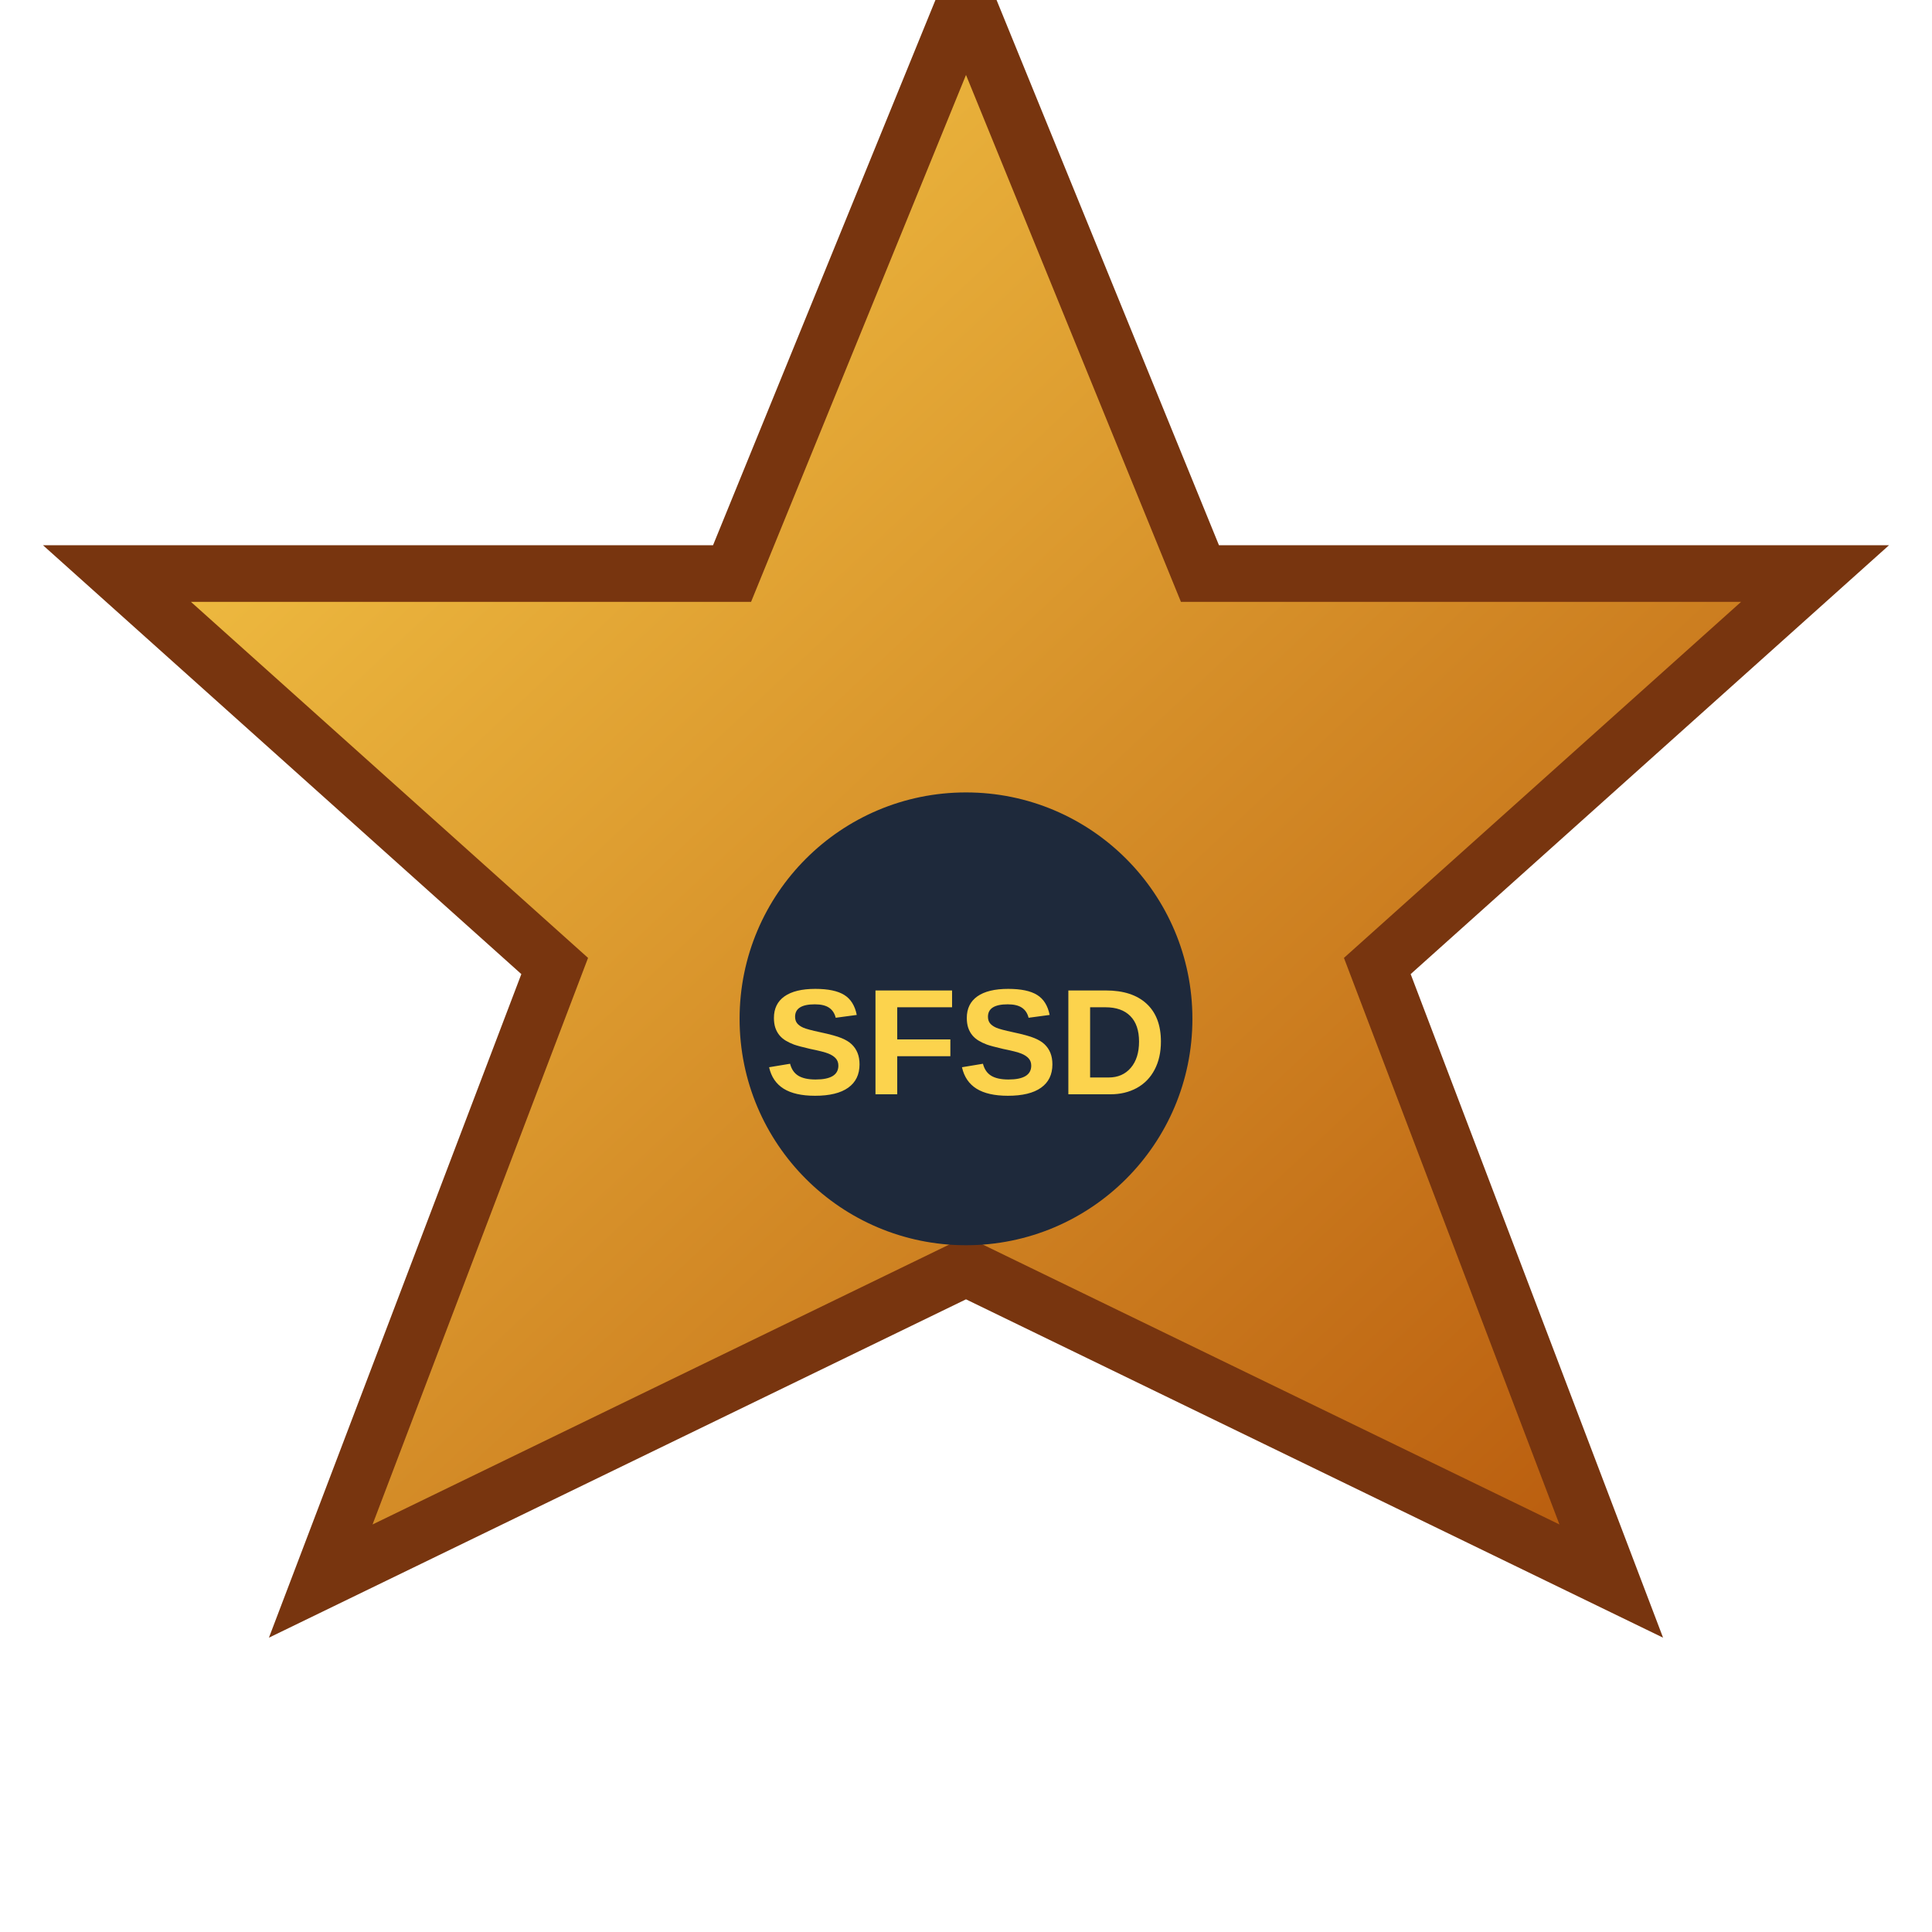
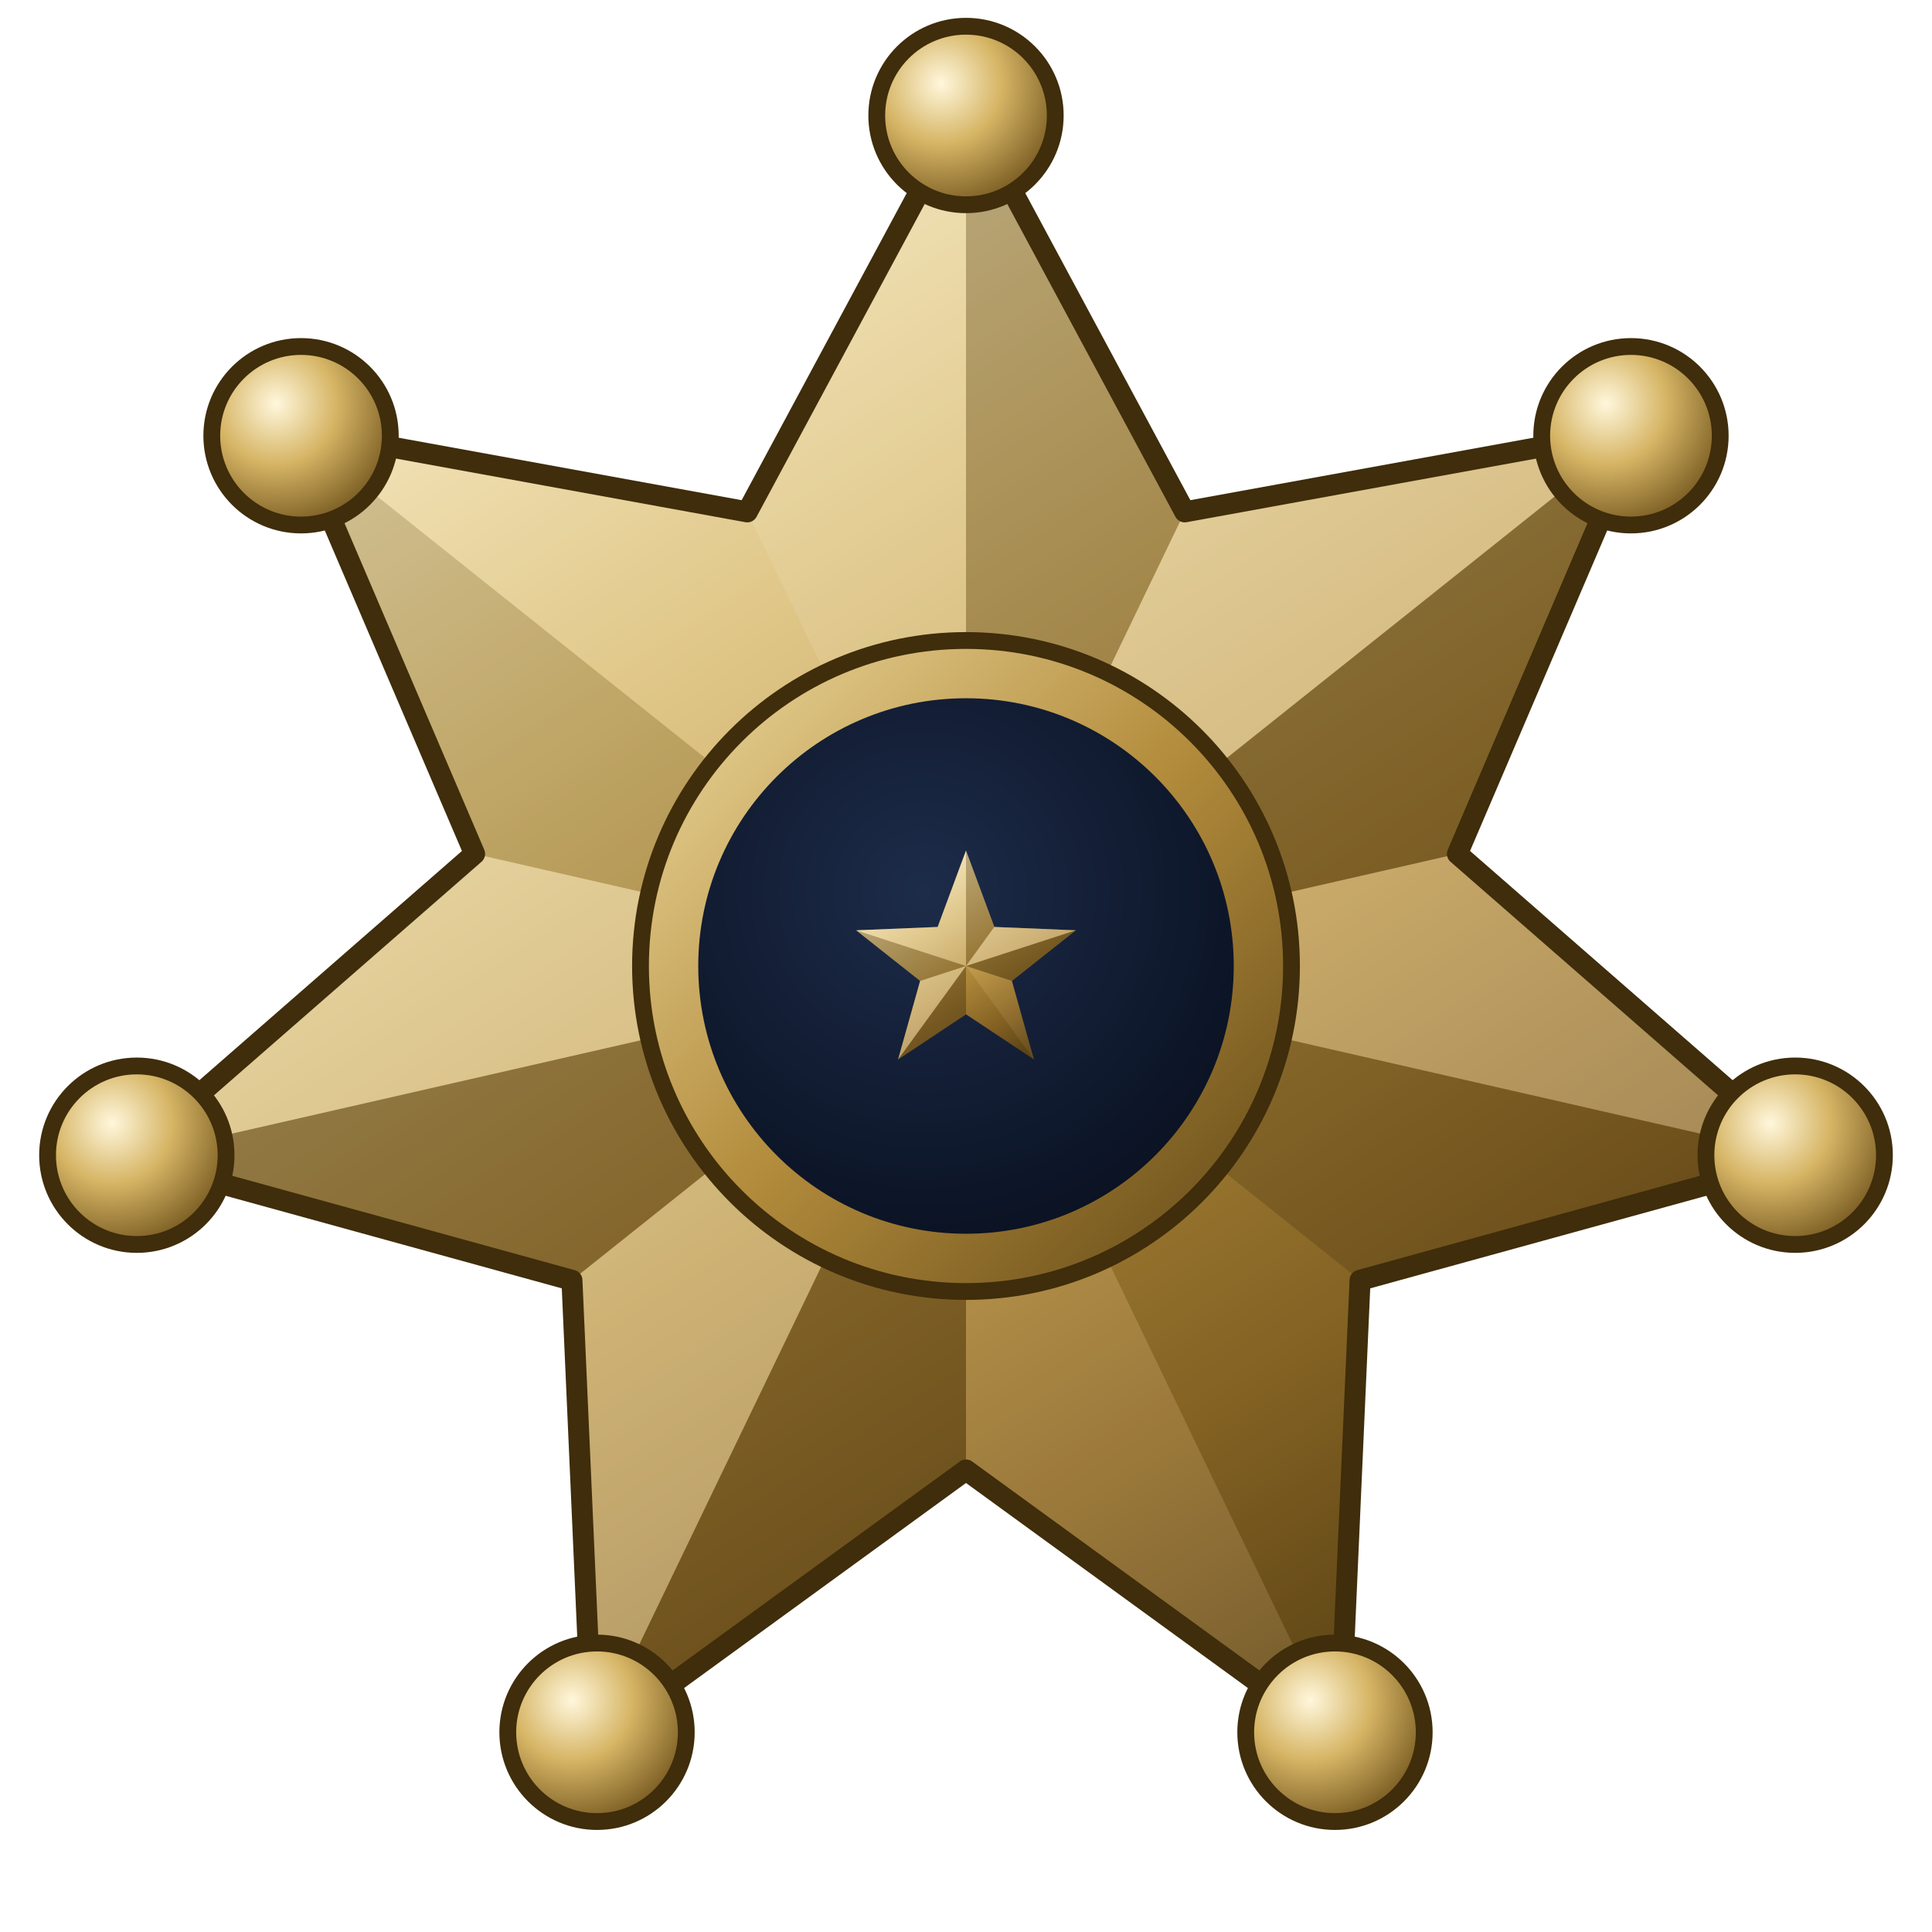
- <svg xmlns="http://www.w3.org/2000/svg" viewBox="0 0 512 512">
+ <svg xmlns="http://www.w3.org/2000/svg" viewBox="8 8 184 184">
  <defs>
-     <linearGradient id="gold" x1="0%" y1="0%" x2="100%" y2="100%">
-       <stop offset="0%" style="stop-color:#fcd34d;stop-opacity:1" />
-       <stop offset="100%" style="stop-color:#b45309;stop-opacity:1" />
+     <linearGradient id="m" x1="0.2" y1="0.05" x2="0.8" y2="0.95">
+       <stop offset="0" stop-color="#f7ebc4" />
+       <stop offset="0.28" stop-color="#dcc17c" />
+       <stop offset="0.58" stop-color="#b8913f" />
+       <stop offset="0.82" stop-color="#8c6826" />
+       <stop offset="1" stop-color="#5f4616" />
+     </linearGradient>
+     <radialGradient id="b" cx="0.36" cy="0.32" r="0.75">
+       <stop offset="0" stop-color="#fff7dc" />
+       <stop offset="0.45" stop-color="#d6b565" />
+       <stop offset="1" stop-color="#6f521b" />
+     </radialGradient>
+     <radialGradient id="e" cx="0.42" cy="0.36" r="0.75">
+       <stop offset="0" stop-color="#1d2c4a" />
+       <stop offset="1" stop-color="#080f1e" />
+     </radialGradient>
+     <linearGradient id="r" x1="0" y1="0" x2="1" y2="1">
+       <stop offset="0" stop-color="#efdca2" />
+       <stop offset="0.5" stop-color="#b38c3c" />
+       <stop offset="1" stop-color="#5f4616" />
    </linearGradient>
  </defs>
-   <path d="M256 0L318 152L481 152L365 256L427 419L256 336L85 419L147 256L31 152L194 152L256 0Z" fill="url(#gold)" stroke="#78350f" stroke-width="15" />
-   <circle cx="256" cy="270" r="60" fill="#1e293b" />
-   <text x="256" y="290" font-family="Arial, sans-serif" font-weight="bold" font-size="40" text-anchor="middle" fill="#fcd34d">SFSD</text>
+   <path d="M100.00,18.00L120.83,56.75L164.11,48.87L146.80,89.32L179.94,118.25L137.53,129.93L135.58,173.88L100.00,148.00L64.42,173.88L62.47,129.93L20.06,118.25L53.20,89.32L35.89,48.87L79.17,56.75Z" fill="url(#m)" />
+   <path d="M100.00,100.00L79.17,56.75L100.00,18.00Z" fill="rgba(255,250,235,0.222)" />
+   <path d="M100.00,100.00L100.00,18.00L120.83,56.75Z" fill="rgba(40,26,4,0.255)" />
+   <path d="M100.00,100.00L120.83,56.75L164.11,48.87Z" fill="rgba(255,250,235,0.349)" />
+   <path d="M100.00,100.00L164.11,48.87L146.80,89.32Z" fill="rgba(40,26,4,0.399)" />
+   <path d="M100.00,100.00L146.80,89.32L179.94,118.25Z" fill="rgba(255,250,235,0.251)" />
+   <path d="M100.00,100.00L179.94,118.25L137.53,129.93Z" fill="rgba(40,26,4,0.288)" />
+   <path d="M100.00,100.00L137.53,129.93L135.58,173.88Z" fill="rgba(40,26,4,0.115)" />
+   <path d="M100.00,100.00L135.58,173.88L100.00,148.00Z" fill="rgba(255,250,235,0.098)" />
+   <path d="M100.00,100.00L100.00,148.00L64.42,173.88Z" fill="rgba(40,26,4,0.357)" />
+   <path d="M100.00,100.00L64.42,173.88L62.47,129.93Z" fill="rgba(255,250,235,0.312)" />
+   <path d="M100.00,100.00L62.47,129.93L20.06,118.25Z" fill="rgba(40,26,4,0.375)" />
+   <path d="M100.00,100.00L20.06,118.25L53.20,89.32Z" fill="rgba(255,250,235,0.328)" />
+   <path d="M100.00,100.00L53.20,89.32L35.89,48.87Z" fill="rgba(40,26,4,0.156)" />
+   <path d="M100.00,100.00L35.89,48.87L79.17,56.75Z" fill="rgba(255,250,235,0.135)" />
+   <path d="M100.00,18.00L120.83,56.75L164.11,48.87L146.80,89.32L179.94,118.25L137.53,129.93L135.58,173.88L100.00,148.00L64.42,173.88L62.47,129.93L20.06,118.25L53.20,89.32L35.89,48.87L79.17,56.75Z" fill="none" stroke="#3f2d0b" stroke-width="2" stroke-linejoin="round" />
+   <circle cx="100.00" cy="19.00" r="8.5" fill="url(#b)" stroke="#3f2d0b" stroke-width="1.6" />
+   <circle cx="163.33" cy="49.50" r="8.5" fill="url(#b)" stroke="#3f2d0b" stroke-width="1.6" />
+   <circle cx="178.97" cy="118.02" r="8.5" fill="url(#b)" stroke="#3f2d0b" stroke-width="1.6" />
+   <circle cx="135.14" cy="172.98" r="8.5" fill="url(#b)" stroke="#3f2d0b" stroke-width="1.6" />
+   <circle cx="64.86" cy="172.98" r="8.5" fill="url(#b)" stroke="#3f2d0b" stroke-width="1.6" />
+   <circle cx="21.03" cy="118.02" r="8.5" fill="url(#b)" stroke="#3f2d0b" stroke-width="1.6" />
+   <circle cx="36.67" cy="49.50" r="8.5" fill="url(#b)" stroke="#3f2d0b" stroke-width="1.6" />
+   <circle cx="100" cy="100" r="31" fill="url(#r)" stroke="#3f2d0b" stroke-width="1.6" />
+   <circle cx="100" cy="100" r="25.5" fill="url(#e)" />
+   <path d="M100.00,89.00L102.70,96.28L110.46,96.60L104.37,101.42L106.47,108.90L100.00,104.60L93.53,108.90L95.63,101.42L89.54,96.60L97.30,96.28Z" fill="url(#m)" />
+   <path d="M100.00,100.00L97.30,96.28L100.00,89.00Z" fill="rgba(255,250,235,0.222)" />
+   <path d="M100.00,100.00L100.00,89.00L102.70,96.28Z" fill="rgba(40,26,4,0.255)" />
+   <path d="M100.00,100.00L102.70,96.28L110.46,96.60Z" fill="rgba(255,250,235,0.337)" />
+   <path d="M100.00,100.00L110.46,96.60L104.37,101.42Z" fill="rgba(40,26,4,0.385)" />
+   <path d="M100.00,100.00L104.37,101.42L106.47,108.90Z" fill="rgba(255,250,235,0.055)" />
+   <path d="M100.00,100.00L106.47,108.90L100.00,104.60Z" fill="rgba(40,26,4,0.066)" />
+   <path d="M100.00,100.00L100.00,104.60L93.53,108.90Z" fill="rgba(40,26,4,0.381)" />
+   <path d="M100.00,100.00L93.53,108.90L95.63,101.42Z" fill="rgba(255,250,235,0.334)" />
+   <path d="M100.00,100.00L95.63,101.42L89.54,96.60Z" fill="rgba(40,26,4,0.265)" />
+   <path d="M100.00,100.00L89.54,96.60L97.30,96.28Z" fill="rgba(255,250,235,0.231)" />
</svg>
